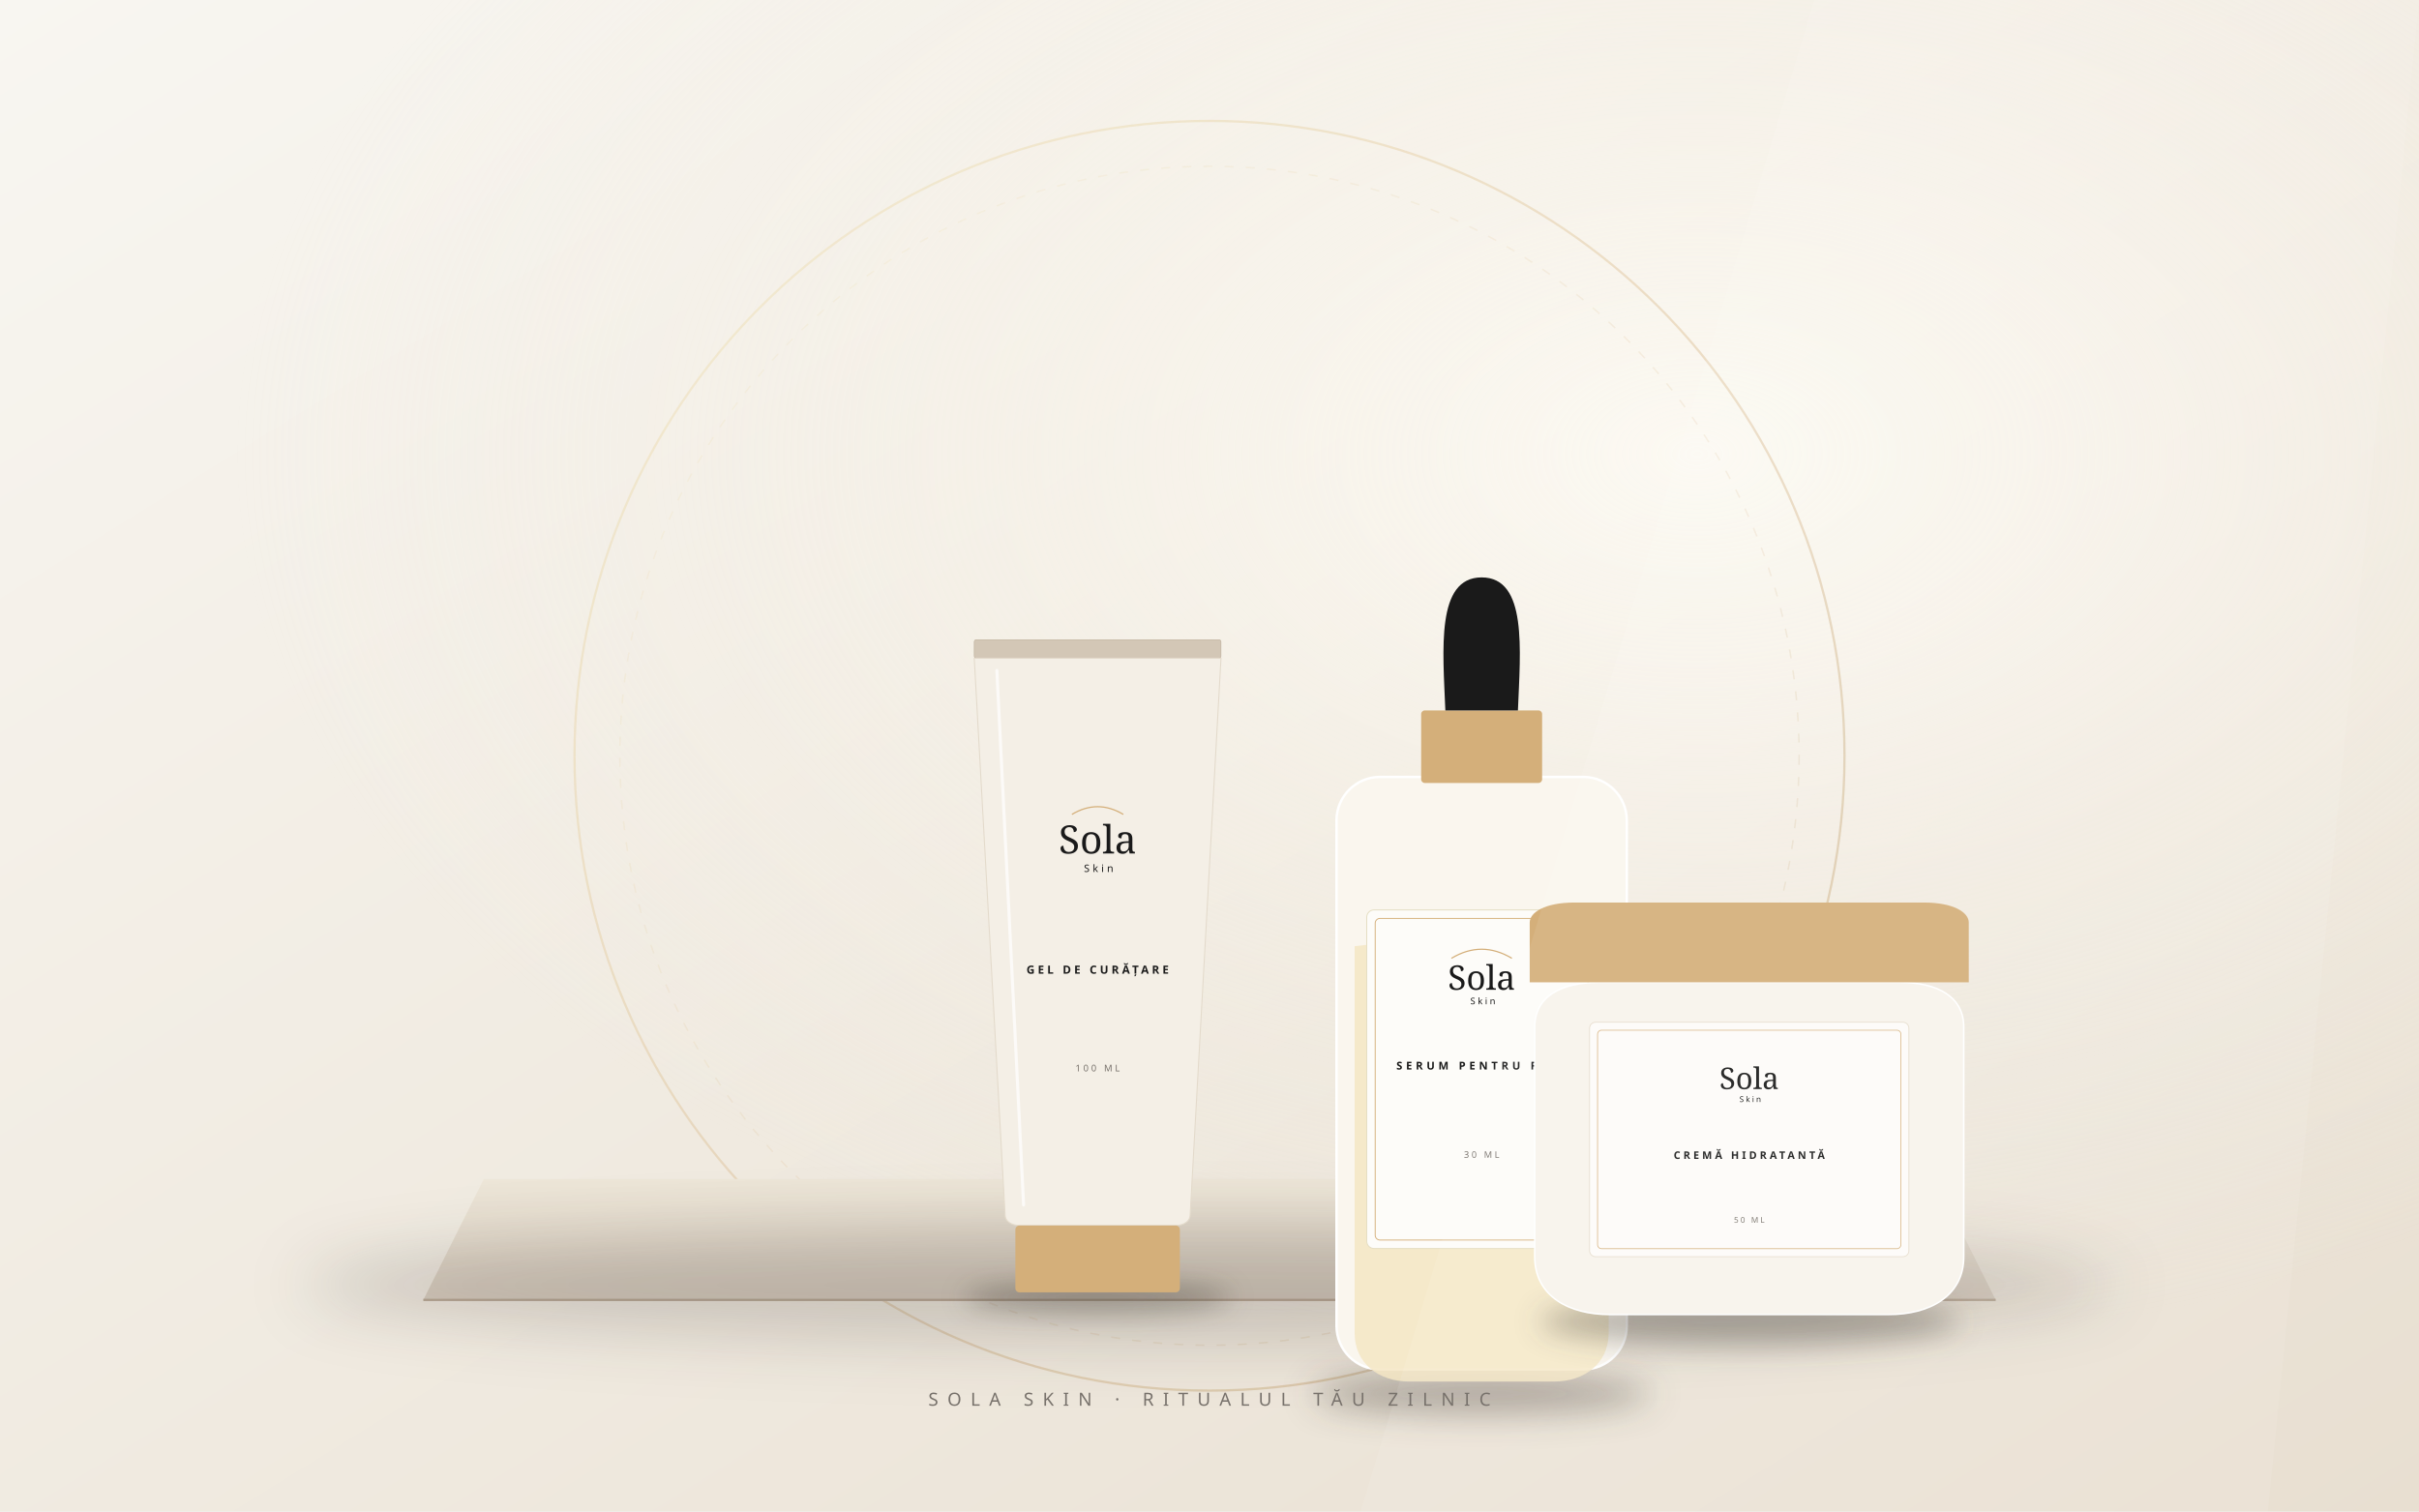
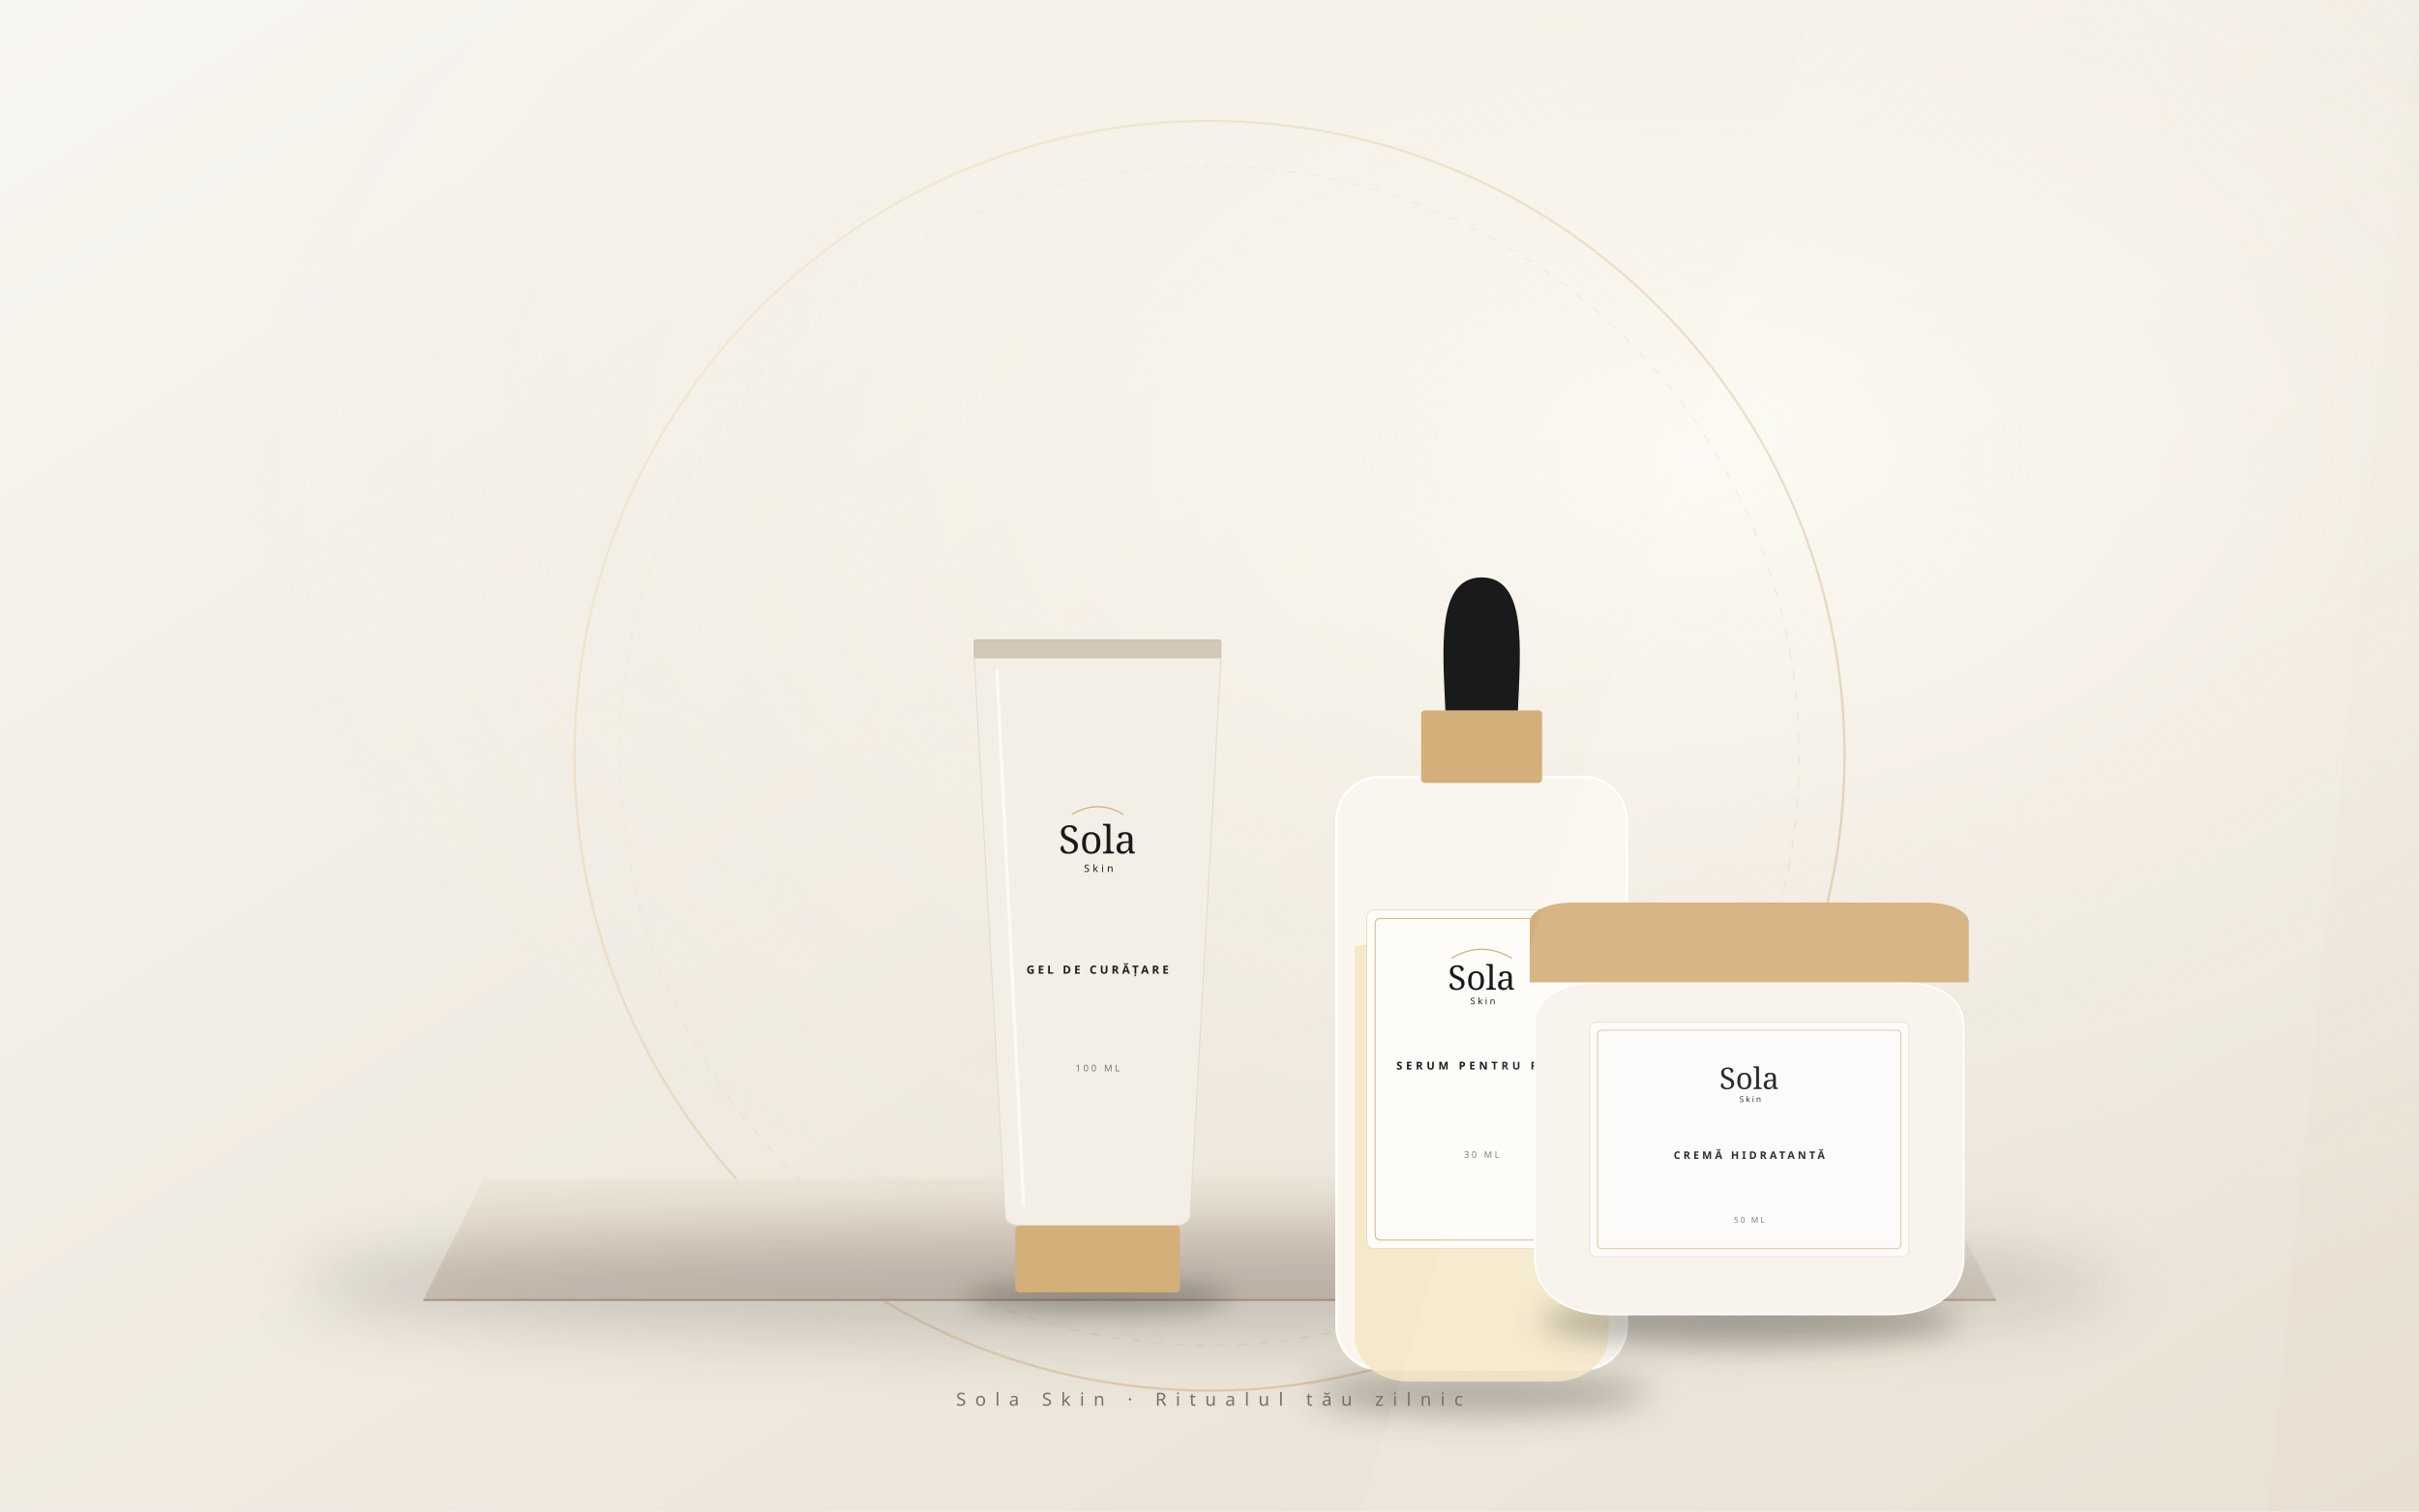
<svg xmlns="http://www.w3.org/2000/svg" viewBox="0 0 1600 1000" width="1600" height="1000">
  <defs>
    <linearGradient id="heroBg" x1="0%" y1="0%" x2="100%" y2="100%">
      <stop offset="0%" stop-color="#F8F6F1" />
      <stop offset="40%" stop-color="#F2EDE4" />
      <stop offset="100%" stop-color="#E8DFD1" />
    </linearGradient>
    <linearGradient id="pedestalGrad" x1="0%" y1="0%" x2="0%" y2="100%">
      <stop offset="0%" stop-color="#EDE6D8" />
      <stop offset="100%" stop-color="#D9CEC0" />
    </linearGradient>
    <linearGradient id="goldAccent" x1="0%" y1="0%" x2="100%" y2="100%">
      <stop offset="0%" stop-color="#F3E5AB" />
      <stop offset="50%" stop-color="#D4AF7A" />
      <stop offset="100%" stop-color="#A67C3D" />
    </linearGradient>
    <radialGradient id="sunGlow" cx="70%" cy="30%" r="60%">
      <stop offset="0%" stop-color="#FFFDF7" stop-opacity="0.8" />
      <stop offset="50%" stop-color="#F9F5EC" stop-opacity="0.4" />
      <stop offset="100%" stop-color="#F2EDE4" stop-opacity="0" />
    </radialGradient>
  </defs>
  <rect width="1600" height="1000" fill="url(#heroBg)" />
  <rect width="1600" height="1000" fill="url(#sunGlow)" />
  <circle cx="800" cy="500" r="420" fill="none" stroke="url(#goldAccent)" stroke-opacity="0.35" stroke-width="1.5" />
  <circle cx="800" cy="500" r="390" fill="none" stroke="url(#goldAccent)" stroke-opacity="0.15" stroke-width="1" stroke-dasharray="6 8" />
  <path d="M 320 780 L 1280 780 L 1320 860 L 280 860 Z" fill="url(#pedestalGrad)" />
  <line x1="280" y1="860" x2="1320" y2="860" stroke="#BAAA96" stroke-width="1.5" />
  <ellipse cx="800" cy="850" rx="600" ry="40" fill="#2D2821" opacity="0.18" filter="blur(20px)" />
  <g transform="translate(420, 260) scale(0.68)">
    <ellipse cx="450" cy="880" rx="130" ry="16" fill="#3E382E" opacity="0.35" filter="blur(12px)" />
    <rect x="330" y="240" width="240" height="18" rx="2" fill="#D3C7B6" stroke="#B8A894" stroke-width="0.5" />
    <path d="M 330 258 L 360 800 C 360 805, 365 810, 375 810 L 525 810 C 535 810, 540 805, 540 800 L 570 258 Z" fill="#F4EFE6" stroke="#E3DACB" stroke-width="1" />
    <path d="M 352 270 L 378 790" stroke="#FFFFFF" stroke-width="3" stroke-linecap="round" opacity="0.7" />
    <path d="M 425 410 Q 450 395 475 410" fill="none" stroke="#D4AF7A" stroke-width="1.2" />
    <text x="450" y="448" font-family="'Cormorant Garamond', serif" font-size="38" text-anchor="middle" fill="#1A1A1A">Sola</text>
    <text x="451" y="466" font-family="'Montserrat', sans-serif" font-size="10" letter-spacing="3" text-anchor="middle" fill="#1A1A1A">Skin</text>
    <text x="450" y="565" font-family="'Montserrat', sans-serif" font-size="11" font-weight="600" letter-spacing="3" text-anchor="middle" fill="#1A1A1A">GEL DE CURĂȚARE</text>
    <text x="450" y="660" font-family="'Montserrat', sans-serif" font-size="9" font-weight="500" letter-spacing="2.5" text-anchor="middle" fill="#77716B">100 ML</text>
    <rect x="370" y="810" width="160" height="65" rx="4" fill="#D4AF7A" />
  </g>
  <g transform="translate(620, 210) scale(0.8)">
    <ellipse cx="450" cy="890" rx="140" ry="16" fill="#3A3329" opacity="0.4" filter="blur(14px)" />
    <rect x="330" y="380" width="240" height="490" rx="36" fill="#FAF6EE" stroke="#FFFFFF" stroke-width="2" />
    <path d="M 345 520 C 345 520, 390 514, 450 514 C 510 514, 555 520, 555 520 L 555 840 C 555 865, 535 880, 510 880 L 390 880 C 365 880, 345 865, 345 840 Z" fill="#F4E6C4" opacity="0.85" />
    <rect x="355" y="490" width="190" height="280" rx="6" fill="#FDFCF9" stroke="#E5DEC3" stroke-width="0.8" />
    <rect x="362" y="497" width="176" height="266" rx="4" fill="none" stroke="#D4AF7A" stroke-width="0.75" />
    <path d="M 425 530 Q 450 515 475 530" fill="none" stroke="#D4AF7A" stroke-width="1" />
    <text x="450" y="556" font-family="'Cormorant Garamond', serif" font-size="28" font-weight="500" text-anchor="middle" fill="#1A1A1A">Sola</text>
    <text x="451" y="568" font-family="'Montserrat', sans-serif" font-size="7.5" letter-spacing="2" text-anchor="middle" fill="#1A1A1A">Skin</text>
    <text x="450" y="622" font-family="'Montserrat', sans-serif" font-size="9" font-weight="600" letter-spacing="3" text-anchor="middle" fill="#1A1A1A">SERUM PENTRU FAȚĂ</text>
    <text x="450" y="695" font-family="'Montserrat', sans-serif" font-size="7.5" letter-spacing="2" text-anchor="middle" fill="#77716B">30 ML</text>
    <rect x="400" y="325" width="100" height="60" rx="3" fill="#D4AF7A" />
    <path d="M 420 325 C 418 275, 412 215, 450 215 C 488 215, 482 275, 480 325 Z" fill="#1A1A1A" />
  </g>
  <g transform="translate(860, 310) scale(0.66)">
    <ellipse cx="450" cy="855" rx="210" ry="24" fill="#3E382E" opacity="0.38" filter="blur(14px)" />
    <path d="M 235 560 C 235 530, 260 515, 300 515 L 600 515 C 640 515, 665 530, 665 560 L 665 790 C 665 830, 630 848, 590 848 L 310 848 C 270 848, 235 830, 235 790 Z" fill="#F7F3EC" stroke="#FFFFFF" stroke-width="1.5" />
    <rect x="290" y="555" width="320" height="235" rx="6" fill="#FDFBF8" stroke="#E5DAC9" stroke-width="0.8" />
    <rect x="298" y="563" width="304" height="219" rx="4" fill="none" stroke="#D4AF7A" stroke-width="0.75" />
    <text x="450" y="622" font-family="'Cormorant Garamond', serif" font-size="30" font-weight="500" text-anchor="middle" fill="#1A1A1A">Sola</text>
    <text x="451" y="635" font-family="'Montserrat', sans-serif" font-size="8" letter-spacing="2" text-anchor="middle" fill="#1A1A1A">Skin</text>
    <text x="450" y="692" font-family="'Montserrat', sans-serif" font-size="10.5" font-weight="600" letter-spacing="3" text-anchor="middle" fill="#1A1A1A">CREMĂ HIDRATANTĂ</text>
    <text x="450" y="756" font-family="'Montserrat', sans-serif" font-size="8" letter-spacing="2" text-anchor="middle" fill="#77716B">50 ML</text>
    <path d="M 230 455 C 230 445, 245 435, 275 435 L 625 435 C 655 435, 670 445, 670 455 L 670 515 L 230 515 Z" fill="#D4AF7A" />
  </g>
  <polygon points="1200,0 1600,0 1500,1000 900,1000" fill="#FFFFFF" opacity="0.08" />
-   <text x="800" y="930" font-family="'Montserrat', sans-serif" font-size="12" font-weight="500" letter-spacing="6" text-anchor="middle" fill="#77716B">SOLA SKIN · RITUALUL TĂU ZILNIC</text>
+   <text x="800" y="930" font-family="'Montserrat', sans-serif" font-size="12" font-weight="500" letter-spacing="6" text-anchor="middle" fill="#77716B">Sola Skin · Ritualul tău zilnic</text>
</svg>
